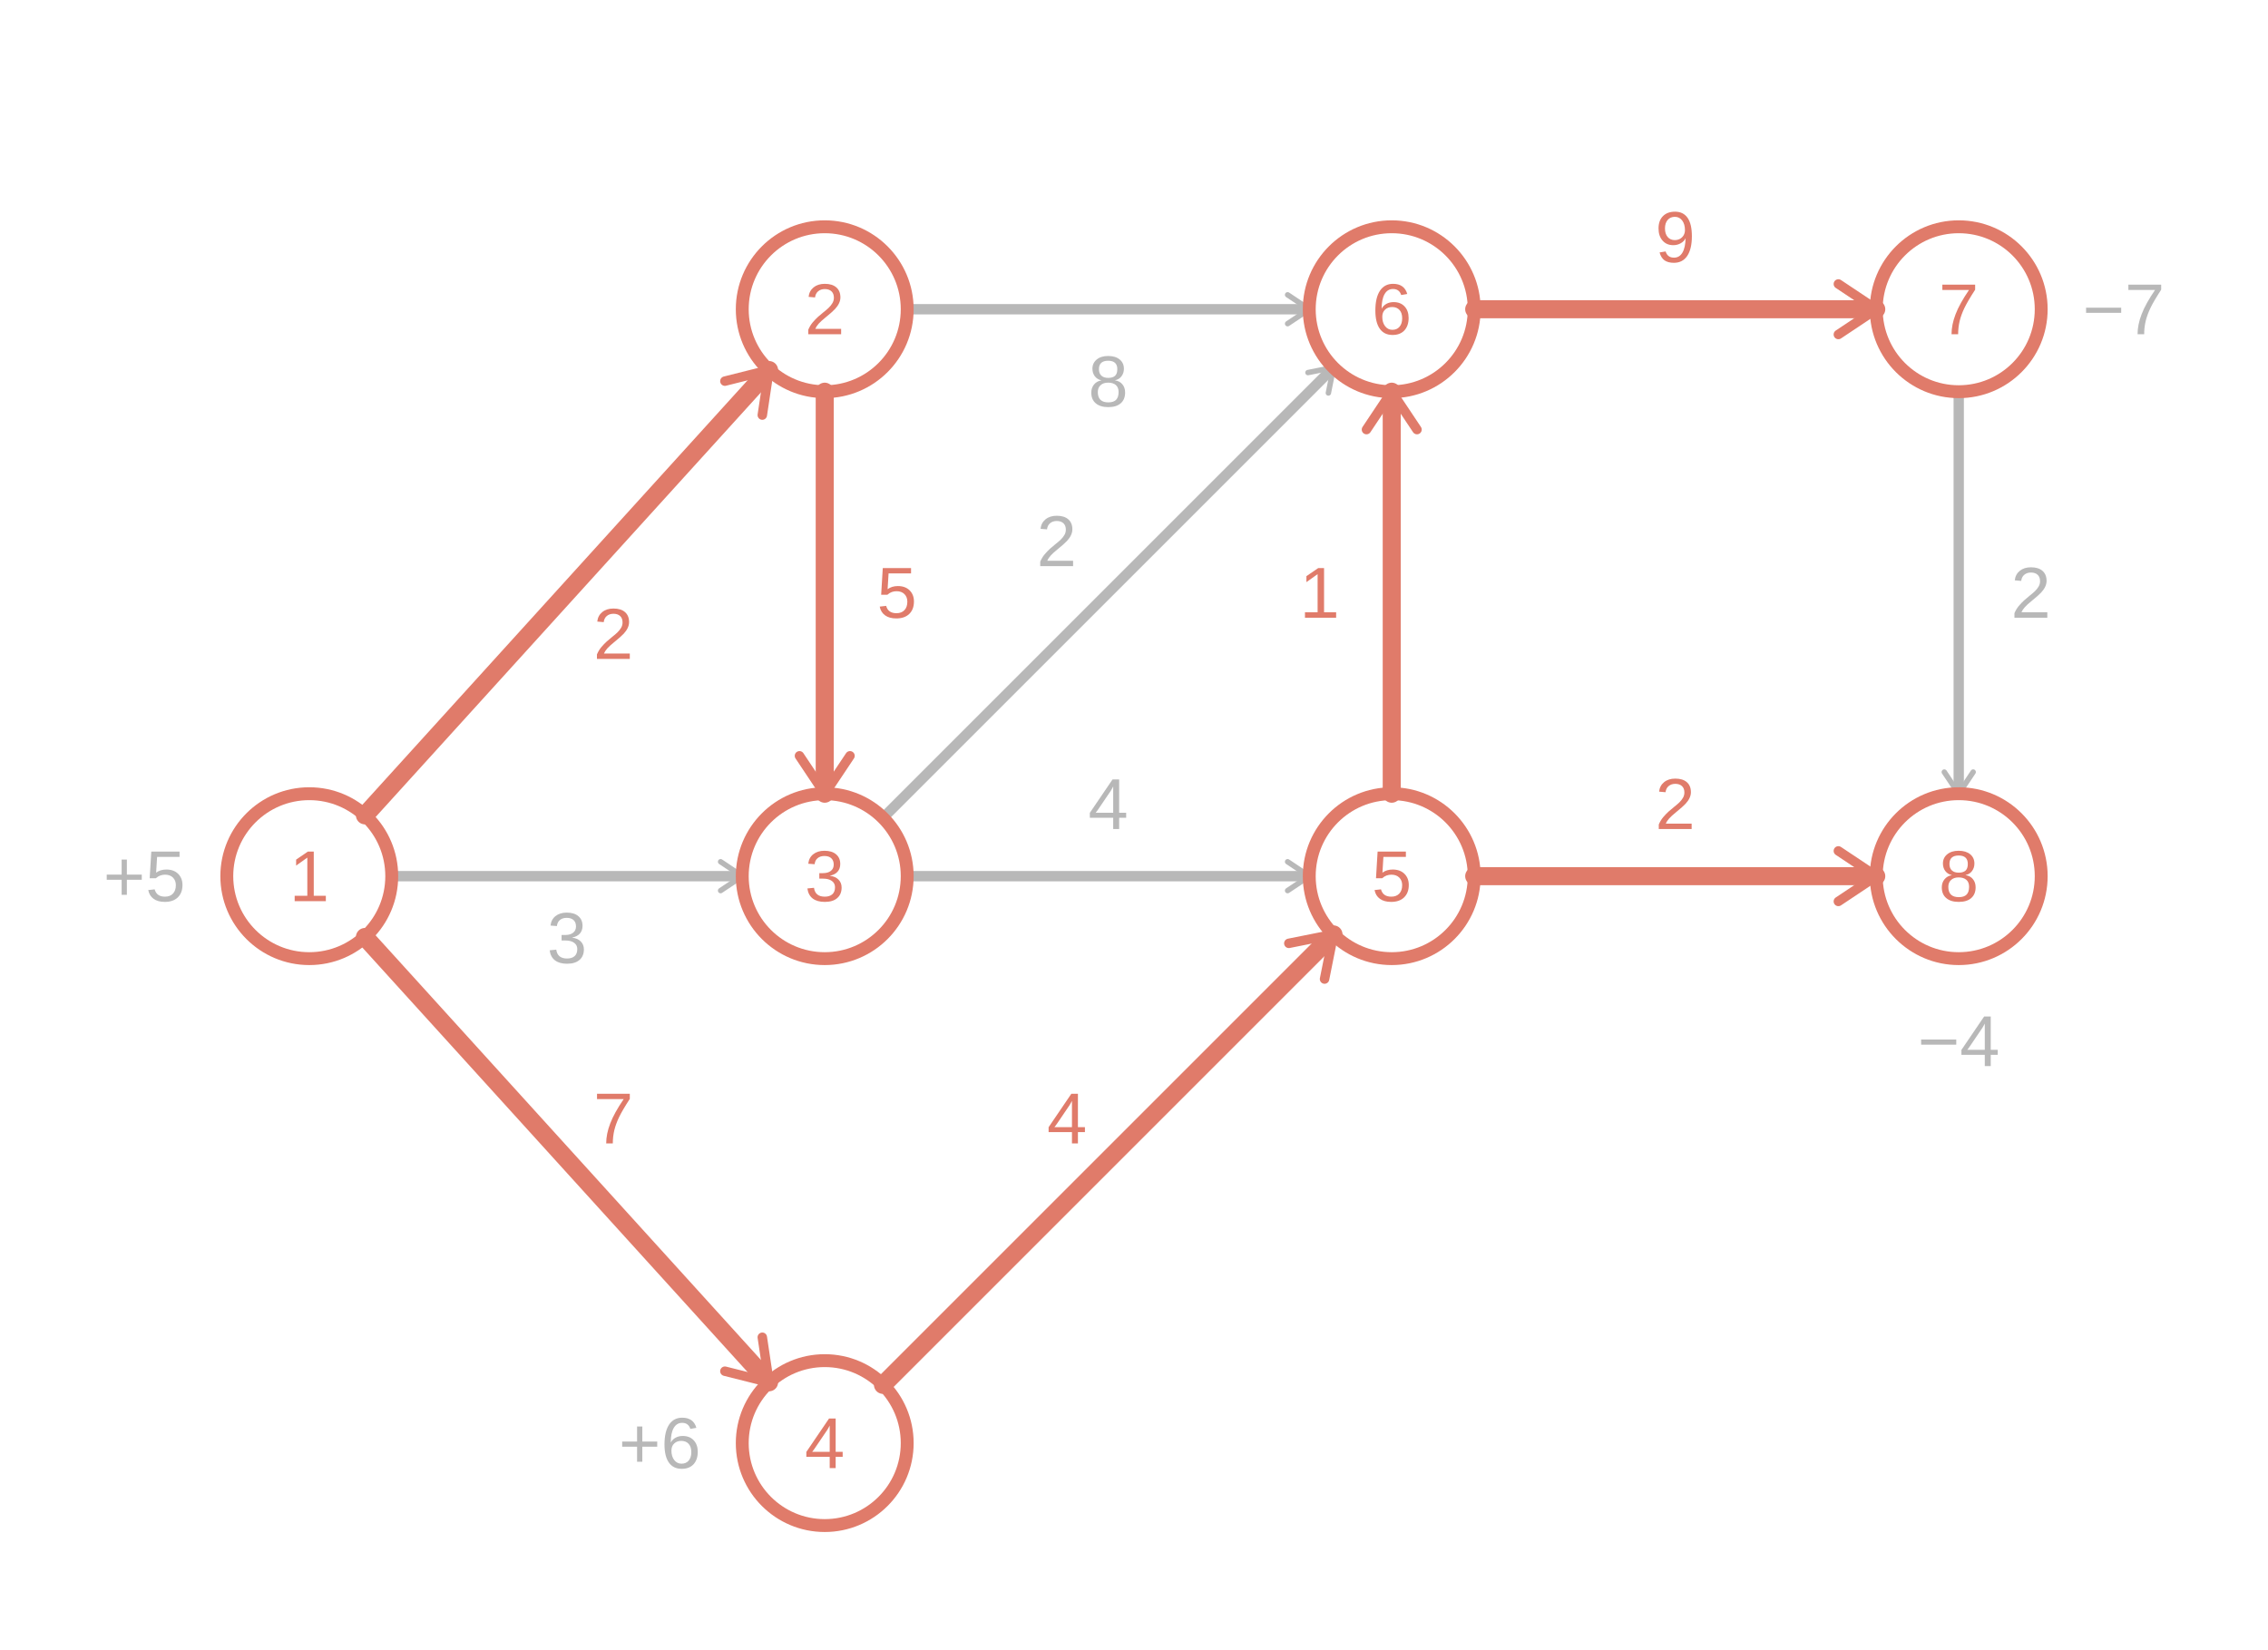
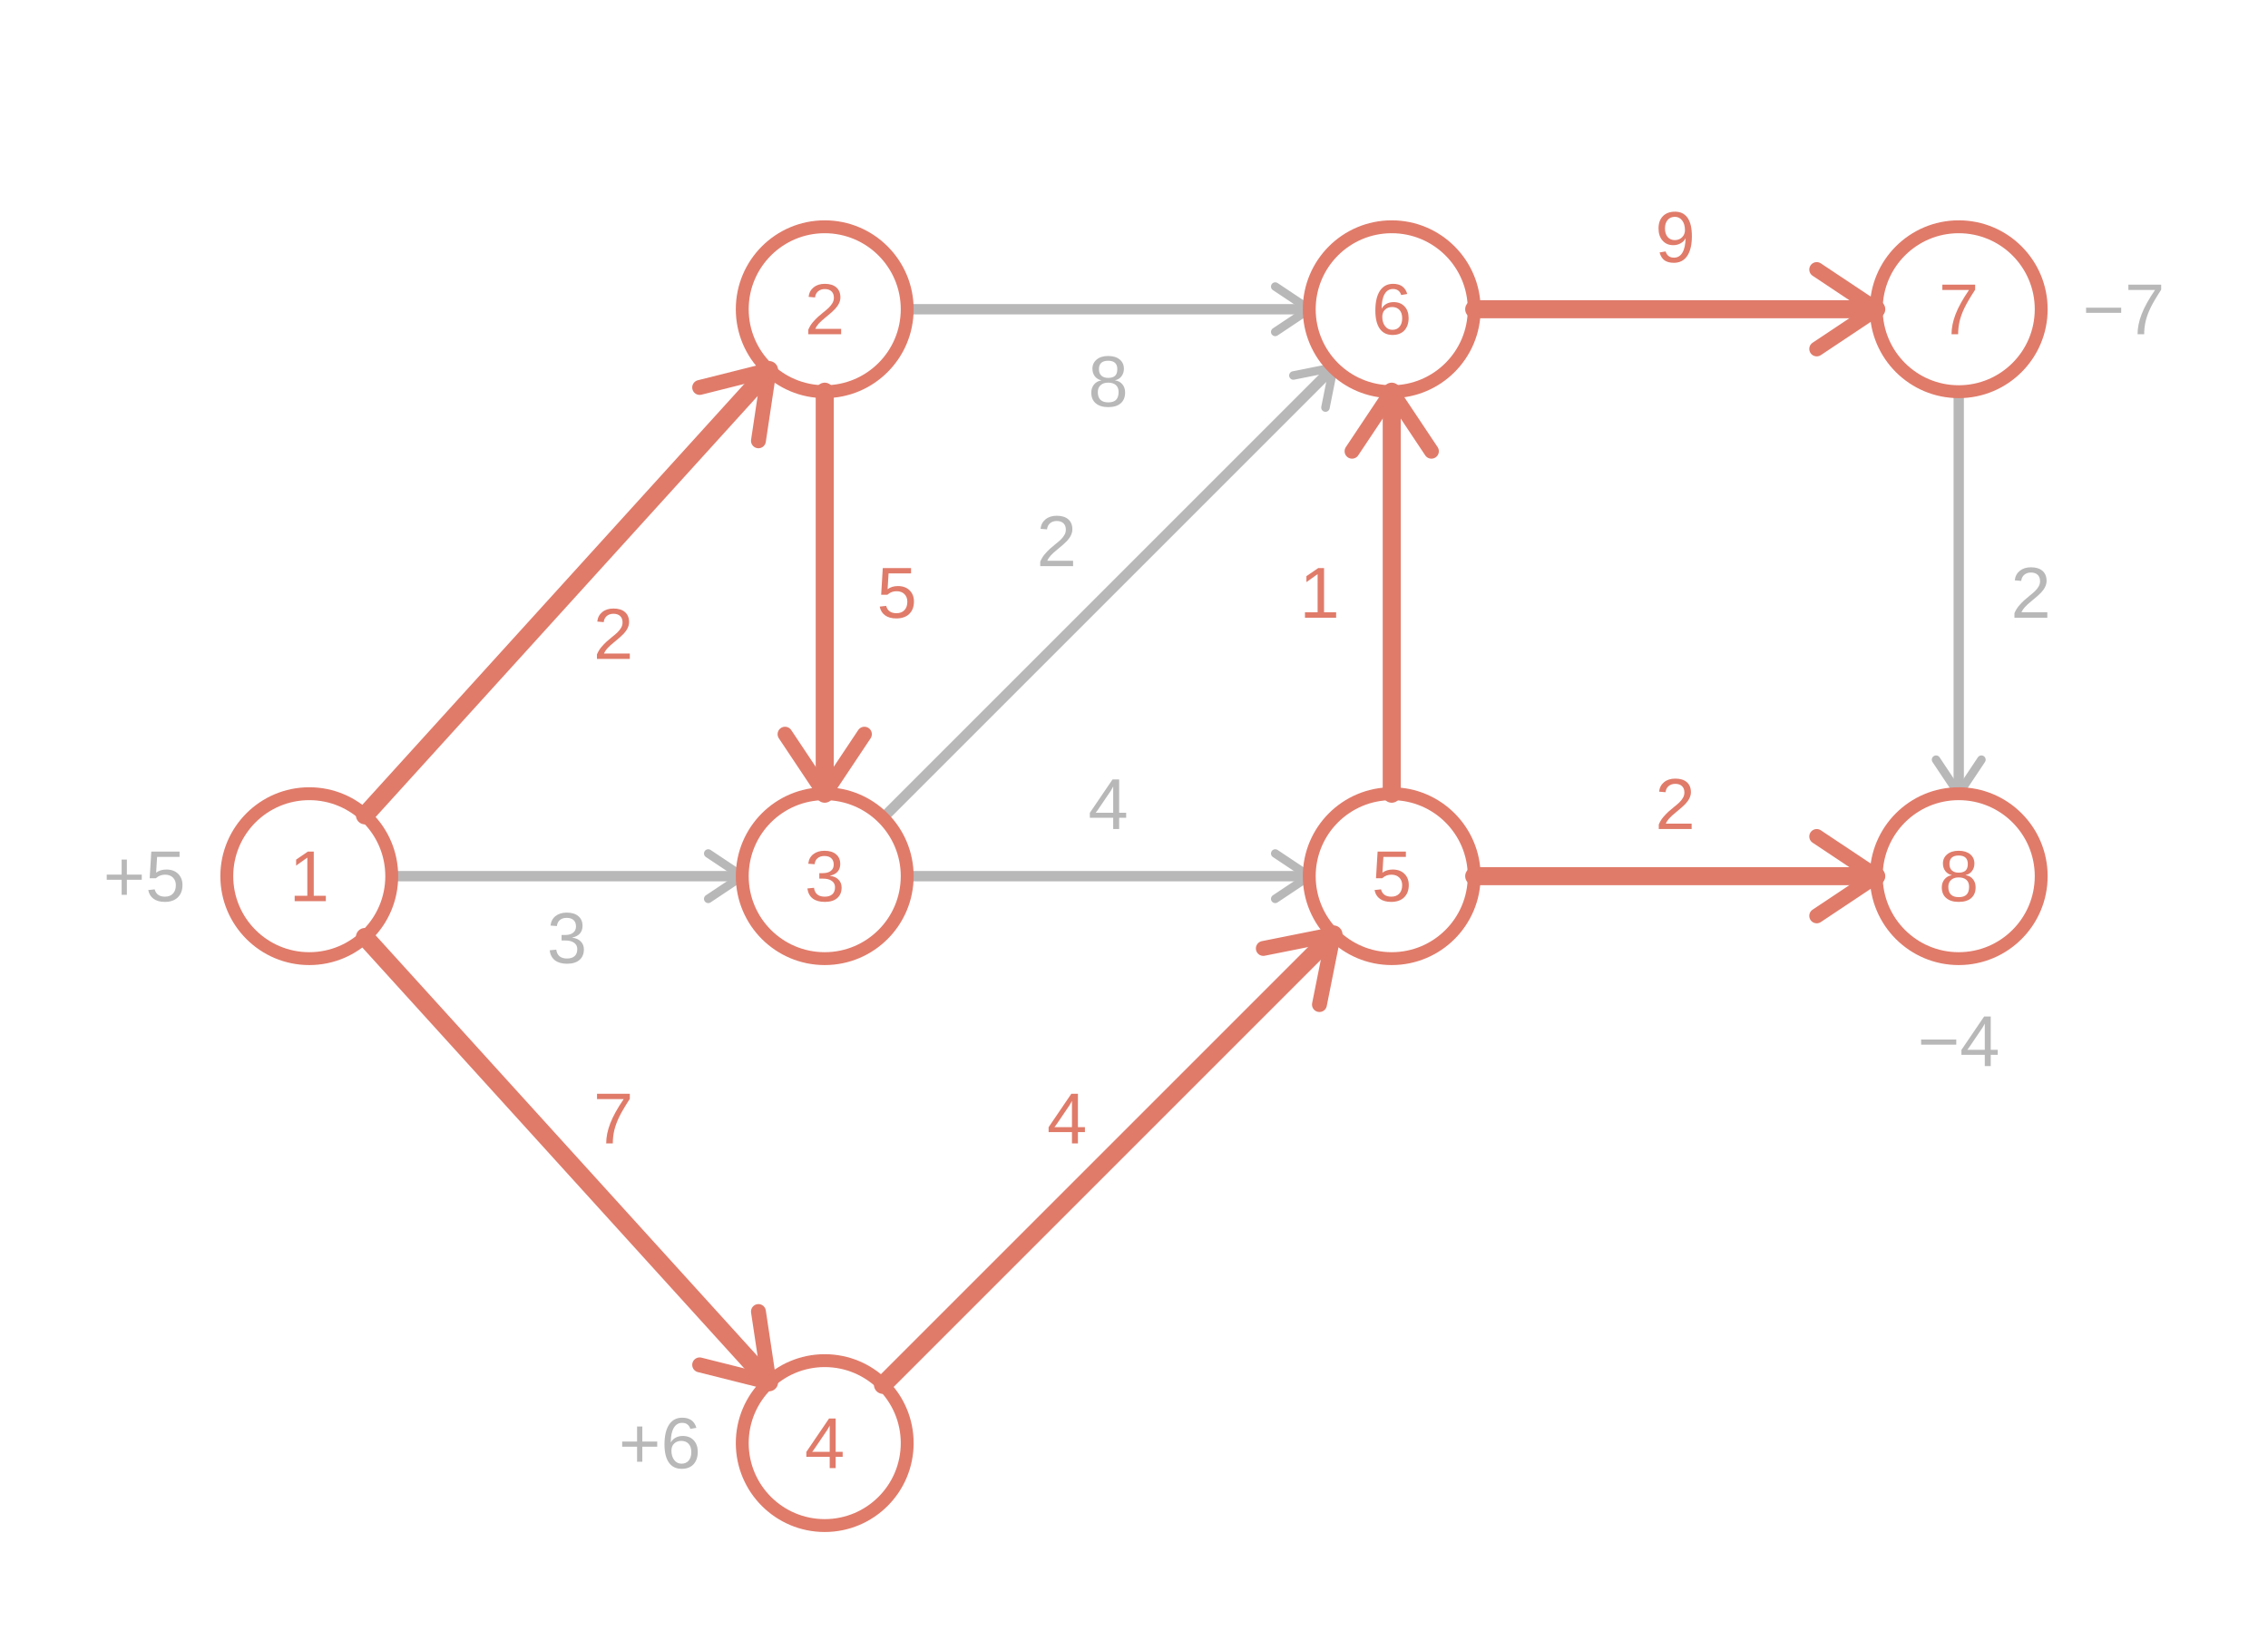
<svg xmlns="http://www.w3.org/2000/svg" width="440" height="320" viewBox="0 0 440 320">
  <style> text{font-family:"Helvetica Neue",Arial,sans-serif;fill:#b8b8b8;text-anchor:middle;dominant-baseline:central} .t{font-size:14px} .ti{font-size:14px;font-style:italic} .th{font-size:14px;font-weight:500} </style>
  <defs>
-     <marker id="arrow" viewBox="0 0 10 10" refX="8" refY="5" markerWidth="3.5" markerHeight="3.5" orient="auto-start-reverse">
+     <marker id="arrow" viewBox="0 0 10 10" refX="8" refY="5" markerWidth="5.5" markerHeight="5.5" orient="auto-start-reverse">
      <path d="M2 1L8 5L2 9" fill="none" stroke="#b8b8b8" stroke-width="1.5" stroke-linecap="round" stroke-linejoin="round" />
    </marker>
-     <marker id="arrowr" viewBox="0 0 10 10" refX="8" refY="5" markerWidth="3.5" markerHeight="3.5" orient="auto-start-reverse">
+     <marker id="arrowr" viewBox="0 0 10 10" refX="8" refY="5" markerWidth="5.5" markerHeight="5.5" orient="auto-start-reverse">
      <path d="M2 1L8 5L2 9" fill="none" stroke="#e07b6a" stroke-width="1.5" stroke-linecap="round" stroke-linejoin="round" />
    </marker>
  </defs>
  <line x1="70.8" y1="158.2" x2="149.2" y2="71.8" stroke="#e07b6a" stroke-width="3.5" fill="none" stroke-linecap="round" marker-end="url(#arrowr)" />
  <text class="t" style="fill:#e07b6a" x="119" y="123">2</text>
  <line x1="76.0" y1="170.0" x2="144.0" y2="170.0" stroke="#b8b8b8" stroke-width="2" fill="none" stroke-linecap="round" marker-end="url(#arrow)" />
  <text class="t" x="110" y="182">3</text>
  <line x1="70.8" y1="181.8" x2="149.2" y2="268.2" stroke="#e07b6a" stroke-width="3.5" fill="none" stroke-linecap="round" marker-end="url(#arrowr)" />
  <text class="t" style="fill:#e07b6a" x="119" y="217">7</text>
  <line x1="160.0" y1="76.0" x2="160.0" y2="154.0" stroke="#e07b6a" stroke-width="3.5" fill="none" stroke-linecap="round" marker-end="url(#arrowr)" />
  <text class="t" style="fill:#e07b6a" x="174" y="115">5</text>
  <line x1="176.0" y1="60.0" x2="254.0" y2="60.0" stroke="#b8b8b8" stroke-width="2" fill="none" stroke-linecap="round" marker-end="url(#arrow)" />
  <text class="t" x="215" y="74">8</text>
  <line x1="171.3" y1="158.7" x2="258.7" y2="71.3" stroke="#b8b8b8" stroke-width="2" fill="none" stroke-linecap="round" marker-end="url(#arrow)" />
  <text class="t" x="205" y="105">2</text>
  <line x1="176.0" y1="170.0" x2="254.0" y2="170.0" stroke="#b8b8b8" stroke-width="2" fill="none" stroke-linecap="round" marker-end="url(#arrow)" />
  <text class="t" x="215" y="156">4</text>
  <line x1="171.3" y1="268.7" x2="258.7" y2="181.3" stroke="#e07b6a" stroke-width="3.5" fill="none" stroke-linecap="round" marker-end="url(#arrowr)" />
  <text class="t" style="fill:#e07b6a" x="207" y="217">4</text>
  <line x1="270.0" y1="154.0" x2="270.0" y2="76.0" stroke="#e07b6a" stroke-width="3.5" fill="none" stroke-linecap="round" marker-end="url(#arrowr)" />
  <text class="t" style="fill:#e07b6a" x="256" y="115">1</text>
  <line x1="286.0" y1="170.0" x2="364.0" y2="170.0" stroke="#e07b6a" stroke-width="3.5" fill="none" stroke-linecap="round" marker-end="url(#arrowr)" />
  <text class="t" style="fill:#e07b6a" x="325" y="156">2</text>
  <line x1="286.0" y1="60.0" x2="364.0" y2="60.0" stroke="#e07b6a" stroke-width="3.5" fill="none" stroke-linecap="round" marker-end="url(#arrowr)" />
  <text class="t" style="fill:#e07b6a" x="325" y="46">9</text>
  <line x1="380.0" y1="76.0" x2="380.0" y2="154.0" stroke="#b8b8b8" stroke-width="2" fill="none" stroke-linecap="round" marker-end="url(#arrow)" />
  <text class="t" x="394" y="115">2</text>
  <circle cx="60" cy="170" r="16" fill="none" stroke="#e07b6a" stroke-width="2.5" />
  <text class="t" style="fill:#e07b6a" x="60" y="170">1</text>
  <text class="t" x="28" y="170">+5</text>
  <circle cx="160" cy="60" r="16" fill="none" stroke="#e07b6a" stroke-width="2.5" />
  <text class="t" style="fill:#e07b6a" x="160" y="60">2</text>
  <circle cx="160" cy="170" r="16" fill="none" stroke="#e07b6a" stroke-width="2.5" />
  <text class="t" style="fill:#e07b6a" x="160" y="170">3</text>
  <circle cx="160" cy="280" r="16" fill="none" stroke="#e07b6a" stroke-width="2.5" />
  <text class="t" style="fill:#e07b6a" x="160" y="280">4</text>
  <text class="t" x="128" y="280">+6</text>
  <circle cx="270" cy="170" r="16" fill="none" stroke="#e07b6a" stroke-width="2.5" />
  <text class="t" style="fill:#e07b6a" x="270" y="170">5</text>
  <circle cx="270" cy="60" r="16" fill="none" stroke="#e07b6a" stroke-width="2.5" />
  <text class="t" style="fill:#e07b6a" x="270" y="60">6</text>
  <circle cx="380" cy="60" r="16" fill="none" stroke="#e07b6a" stroke-width="2.5" />
  <text class="t" style="fill:#e07b6a" x="380" y="60">7</text>
  <text class="t" x="412" y="60">−7</text>
  <circle cx="380" cy="170" r="16" fill="none" stroke="#e07b6a" stroke-width="2.5" />
  <text class="t" style="fill:#e07b6a" x="380" y="170">8</text>
  <text class="t" x="380" y="202">−4</text>
</svg>
